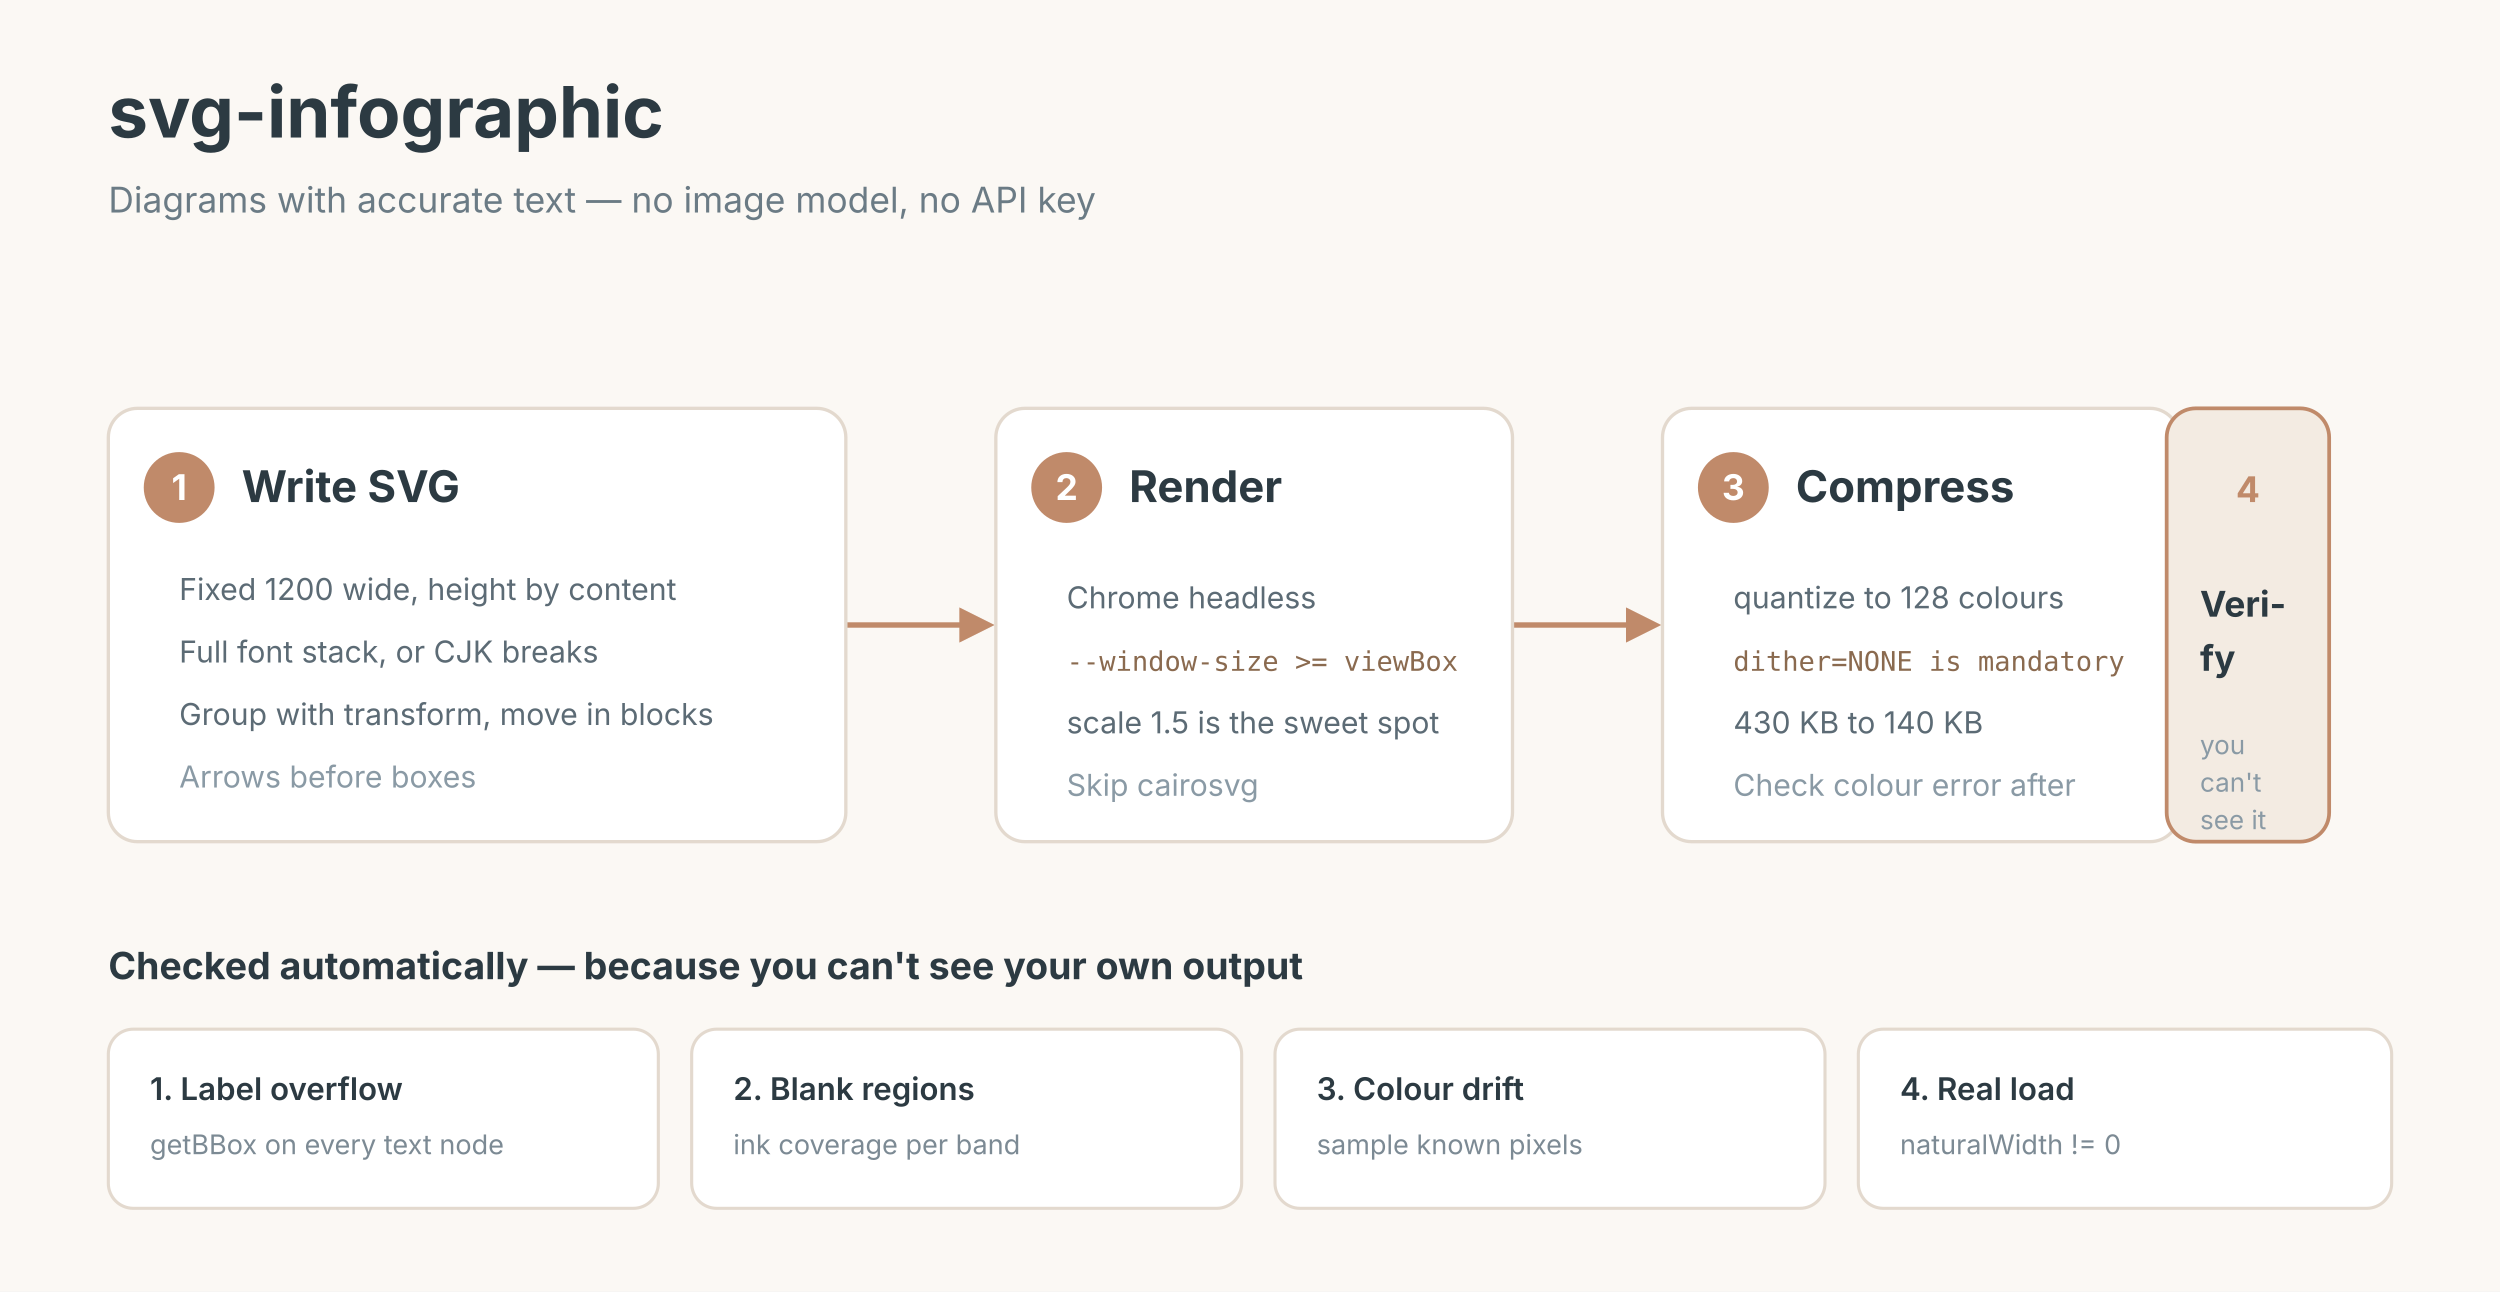
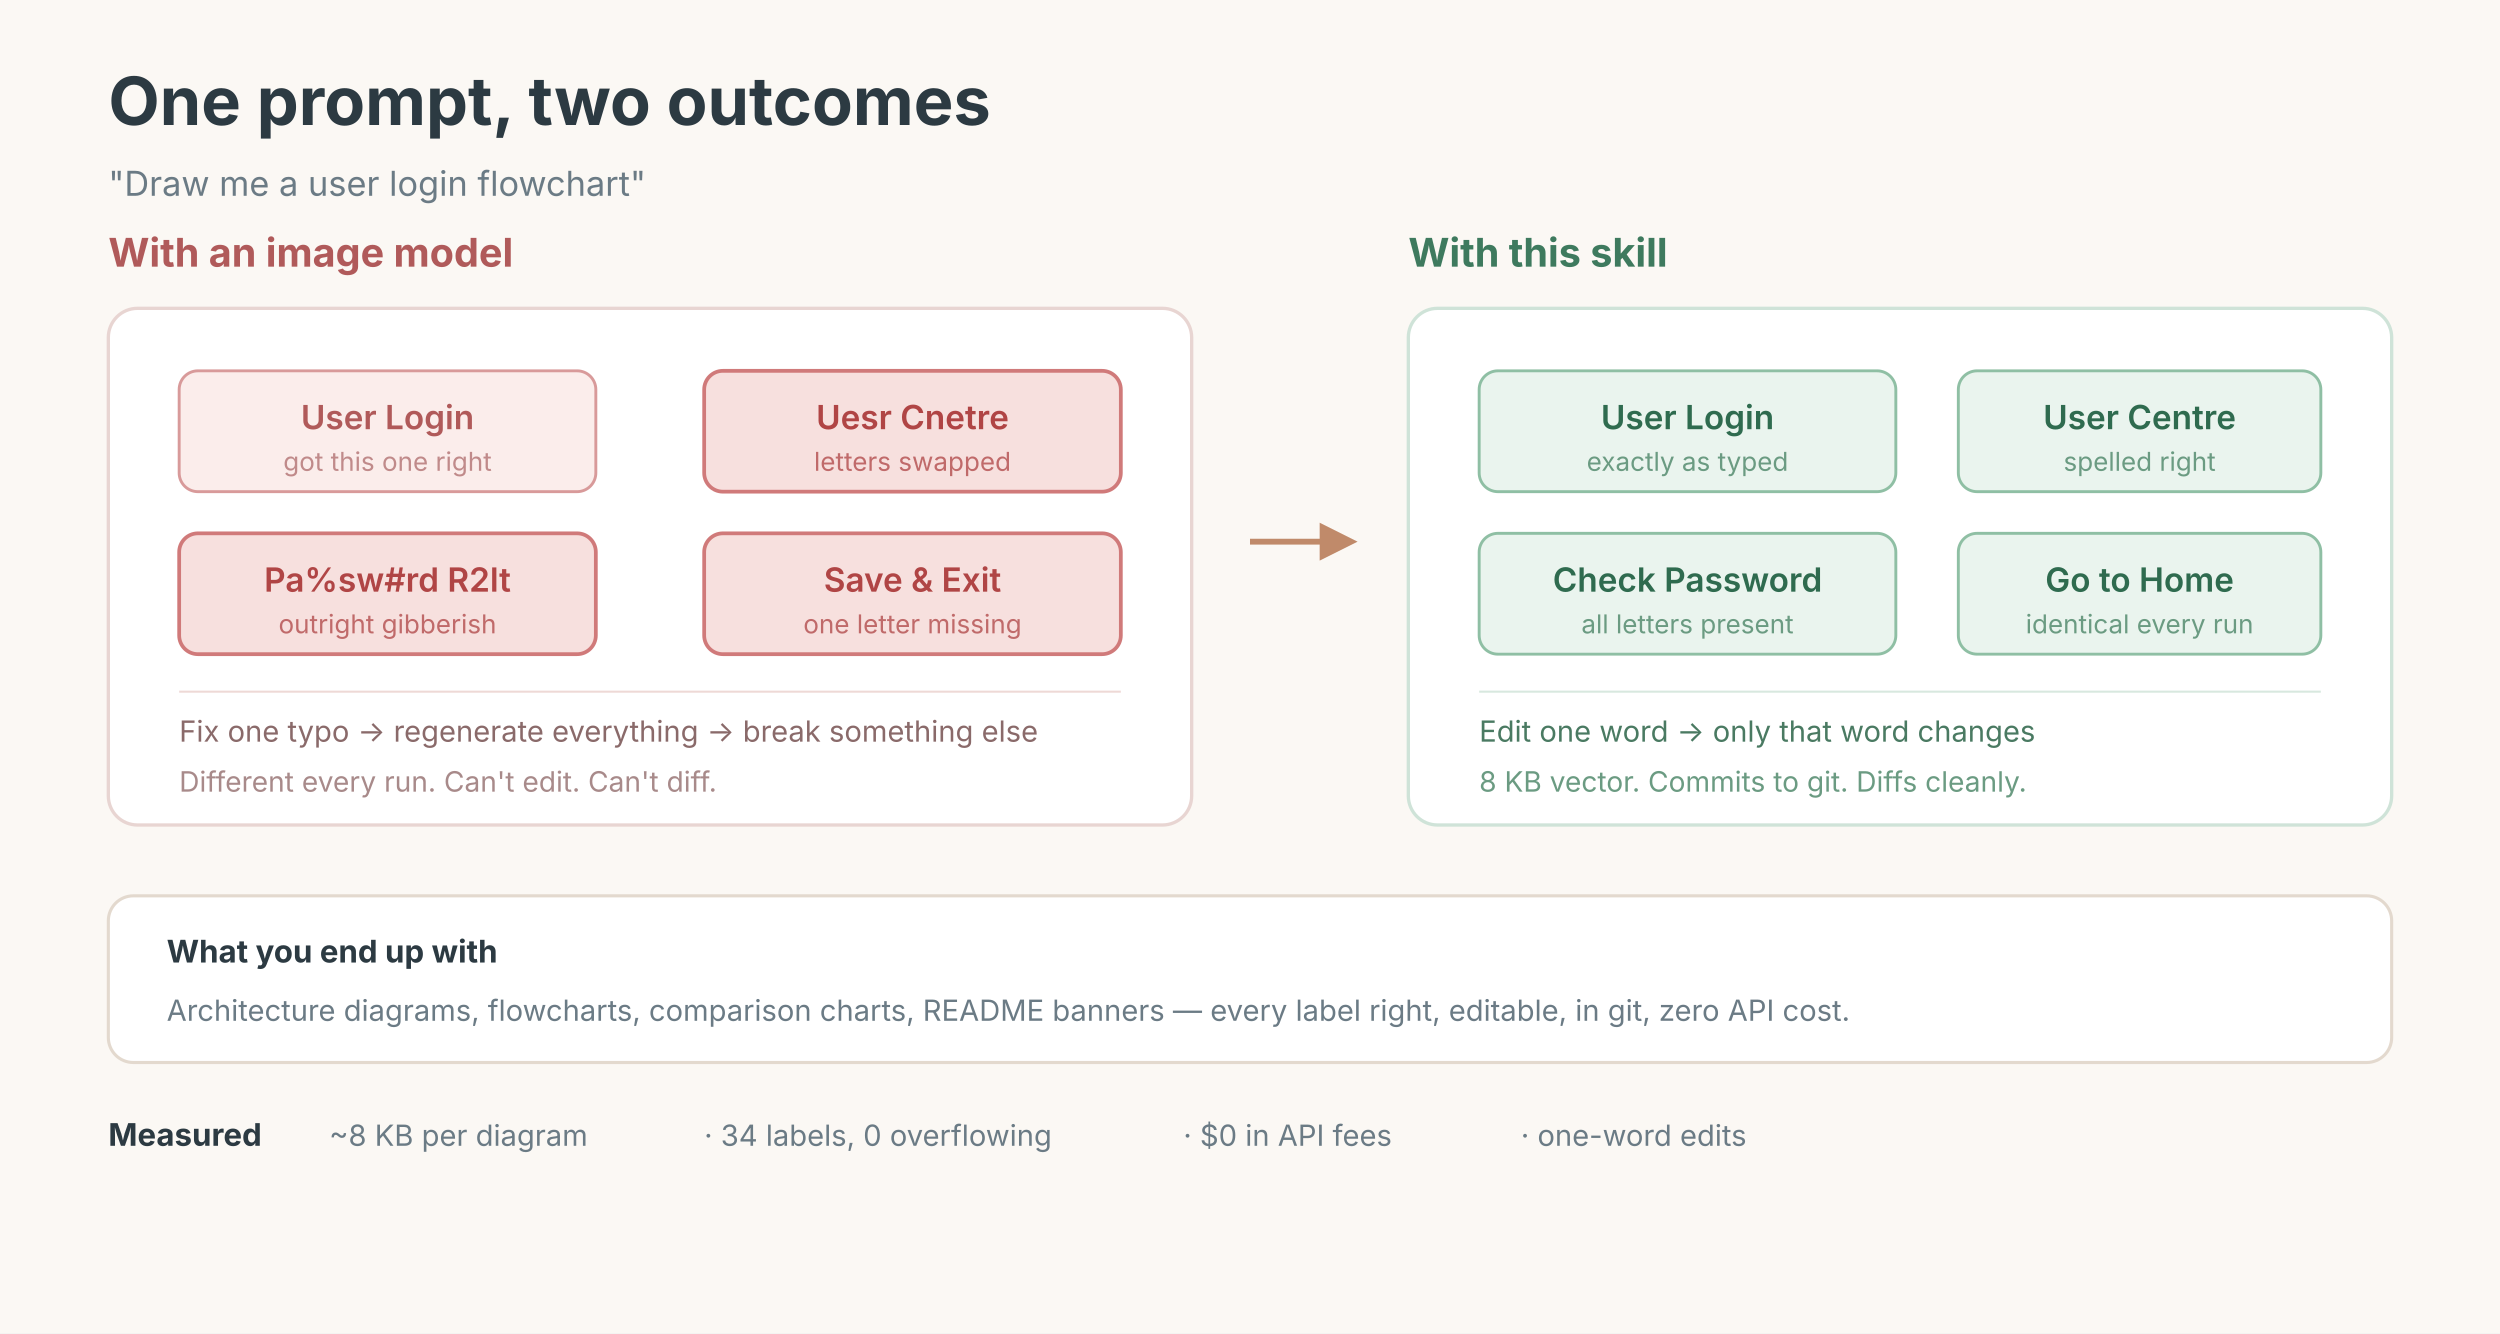
- <svg xmlns="http://www.w3.org/2000/svg" viewBox="0 0 1200 620" width="1200" height="620" role="img" aria-label="svg-infographic: make diagrams with your coding agent, no image model needed">
+ <svg xmlns="http://www.w3.org/2000/svg" viewBox="0 0 1200 640" width="1200" height="640" role="img" aria-label="One prompt, two outcomes: an image model misspells, this skill gets every word right">
  <defs>
-     <marker id="arr" viewBox="0 0 10 10" refX="8" refY="5" markerWidth="6.5" markerHeight="6.5" orient="auto">
+     <marker id="aw" viewBox="0 0 10 10" refX="8" refY="5" markerWidth="6.5" markerHeight="6.5" orient="auto">
      <path d="M0 0 L10 5 L0 10 z" fill="#C08A6A" />
    </marker>
  </defs>
-   <rect width="1200" height="620" fill="#FBF8F4" />
-   <text x="52" y="66" font-family="ui-sans-serif,-apple-system,'PingFang SC','Microsoft YaHei',sans-serif" font-size="34" font-weight="700" fill="#2C3A42">svg-infographic</text>
-   <text x="52" y="102" font-family="ui-sans-serif,-apple-system,'PingFang SC','Microsoft YaHei',sans-serif" font-size="17" fill="#6B7B85">Diagrams with accurate text — no image model, no API key</text>
-   <path d="M406 300 L474 300" stroke="#C08A6A" stroke-width="2.6" marker-end="url(#arr)" />
-   <path d="M726 300 L794 300" stroke="#C08A6A" stroke-width="2.6" marker-end="url(#arr)" />
-   <path d="M1046 300 L1114 300" stroke="#C08A6A" stroke-width="2.6" marker-end="url(#arr)" />
-   <g transform="translate(52,196)">
-     <rect width="354" height="208" rx="14" fill="#FFFFFF" stroke="#E3D9CE" stroke-width="1.6" />
-     <circle cx="34" cy="38" r="17" fill="#C08A6A" />
-     <text x="34" y="44" text-anchor="middle" font-family="ui-sans-serif,-apple-system,sans-serif" font-size="17" font-weight="700" fill="#FFFFFF">1</text>
-     <text x="64" y="45" font-family="ui-sans-serif,-apple-system,'PingFang SC','Microsoft YaHei',sans-serif" font-size="21" font-weight="700" fill="#2C3A42">Write SVG</text>
-     <text x="34" y="92" font-family="ui-sans-serif,-apple-system,'PingFang SC','Microsoft YaHei',sans-serif" font-size="14.5" fill="#5C6B75">Fixed 1200 wide, height by content</text>
-     <text x="34" y="122" font-family="ui-sans-serif,-apple-system,'PingFang SC','Microsoft YaHei',sans-serif" font-size="14.5" fill="#5C6B75">Full font stack, or CJK breaks</text>
-     <text x="34" y="152" font-family="ui-sans-serif,-apple-system,'PingFang SC','Microsoft YaHei',sans-serif" font-size="14.5" fill="#5C6B75">Group with transform, move in blocks</text>
-     <text x="34" y="182" font-family="ui-sans-serif,-apple-system,'PingFang SC','Microsoft YaHei',sans-serif" font-size="14.5" fill="#8A9AA5">Arrows before boxes</text>
+   <rect width="1200" height="640" fill="#FBF8F4" />
+   <text x="52" y="60" font-family="ui-sans-serif,-apple-system,'PingFang SC','Microsoft YaHei',sans-serif" font-size="32" font-weight="700" fill="#2C3A42">One prompt, two outcomes</text>
+   <text x="52" y="94" font-family="ui-sans-serif,-apple-system,'PingFang SC','Microsoft YaHei',sans-serif" font-size="16.5" fill="#6B7B85">"Draw me a user login flowchart"</text>
+   <g transform="translate(52,128)">
+     <text x="0" y="0" font-family="ui-sans-serif,-apple-system,'PingFang SC','Microsoft YaHei',sans-serif" font-size="19" font-weight="700" fill="#B05A5A">With an image model</text>
+     <rect x="0" y="20" width="520" height="248" rx="14" fill="#FFFFFF" stroke="#E8D5D2" stroke-width="1.6" />
+     <rect x="34" y="50" width="200" height="58" rx="9" fill="#FBEDEB" stroke="#D89A9A" stroke-width="1.4" />
+     <text x="134" y="78" text-anchor="middle" font-family="ui-sans-serif,-apple-system,'PingFang SC','Microsoft YaHei',sans-serif" font-size="16" font-weight="600" fill="#B05A5A">User Login</text>
+     <text x="134" y="98" text-anchor="middle" font-family="ui-sans-serif,-apple-system,'PingFang SC','Microsoft YaHei',sans-serif" font-size="12.5" fill="#C08A8A">got this one right</text>
+     <rect x="286" y="50" width="200" height="58" rx="9" fill="#F7E0DE" stroke="#D07A7A" stroke-width="1.8" />
+     <text x="386" y="78" text-anchor="middle" font-family="ui-sans-serif,-apple-system,'PingFang SC','Microsoft YaHei',sans-serif" font-size="16" font-weight="600" fill="#B04545">Uesr Cnetre</text>
+     <text x="386" y="98" text-anchor="middle" font-family="ui-sans-serif,-apple-system,'PingFang SC','Microsoft YaHei',sans-serif" font-size="12.5" fill="#C06A6A">letters swapped</text>
+     <rect x="34" y="128" width="200" height="58" rx="9" fill="#F7E0DE" stroke="#D07A7A" stroke-width="1.8" />
+     <text x="134" y="156" text-anchor="middle" font-family="ui-sans-serif,-apple-system,'PingFang SC','Microsoft YaHei',sans-serif" font-size="16" font-weight="600" fill="#B04545">Pa%sw#rd R2lt</text>
+     <text x="134" y="176" text-anchor="middle" font-family="ui-sans-serif,-apple-system,'PingFang SC','Microsoft YaHei',sans-serif" font-size="12.5" fill="#C06A6A">outright gibberish</text>
+     <rect x="286" y="128" width="200" height="58" rx="9" fill="#F7E0DE" stroke="#D07A7A" stroke-width="1.8" />
+     <text x="386" y="156" text-anchor="middle" font-family="ui-sans-serif,-apple-system,'PingFang SC','Microsoft YaHei',sans-serif" font-size="16" font-weight="600" fill="#B04545">Save &amp; Exit</text>
+     <text x="386" y="176" text-anchor="middle" font-family="ui-sans-serif,-apple-system,'PingFang SC','Microsoft YaHei',sans-serif" font-size="12.5" fill="#C06A6A">one letter missing</text>
+     <line x1="34" y1="204" x2="486" y2="204" stroke="#EED9D6" stroke-width="1" />
+     <text x="34" y="228" font-family="ui-sans-serif,-apple-system,'PingFang SC','Microsoft YaHei',sans-serif" font-size="14" fill="#8A6A6A">Fix one typo → regenerate everything → break something else</text>
+     <text x="34" y="252" font-family="ui-sans-serif,-apple-system,'PingFang SC','Microsoft YaHei',sans-serif" font-size="13.5" fill="#A88A8A">Different every run. Can't edit. Can't diff.</text>
  </g>
-   <g transform="translate(478,196)">
-     <rect width="248" height="208" rx="14" fill="#FFFFFF" stroke="#E3D9CE" stroke-width="1.6" />
-     <circle cx="34" cy="38" r="17" fill="#C08A6A" />
-     <text x="34" y="44" text-anchor="middle" font-family="ui-sans-serif,-apple-system,sans-serif" font-size="17" font-weight="700" fill="#FFFFFF">2</text>
-     <text x="64" y="45" font-family="ui-sans-serif,-apple-system,'PingFang SC','Microsoft YaHei',sans-serif" font-size="21" font-weight="700" fill="#2C3A42">Render</text>
-     <text x="34" y="96" font-family="ui-sans-serif,-apple-system,'PingFang SC','Microsoft YaHei',sans-serif" font-size="14.5" fill="#5C6B75">Chrome headless</text>
-     <text x="34" y="126" font-family="ui-monospace,Menlo,monospace" font-size="13" fill="#8A6A4F">--window-size &gt;= viewBox</text>
-     <text x="34" y="156" font-family="ui-sans-serif,-apple-system,'PingFang SC','Microsoft YaHei',sans-serif" font-size="14.5" fill="#5C6B75">scale 1.5 is the sweet spot</text>
-     <text x="34" y="186" font-family="ui-sans-serif,-apple-system,'PingFang SC','Microsoft YaHei',sans-serif" font-size="14.5" fill="#8A9AA5">Skip cairosvg</text>
+   <path d="M600 260 L648 260" stroke="#C08A6A" stroke-width="2.8" marker-end="url(#aw)" />
+   <g transform="translate(676,128)">
+     <text x="0" y="0" font-family="ui-sans-serif,-apple-system,'PingFang SC','Microsoft YaHei',sans-serif" font-size="19" font-weight="700" fill="#3E7A5E">With this skill</text>
+     <rect x="0" y="20" width="472" height="248" rx="14" fill="#FFFFFF" stroke="#CFE3D8" stroke-width="1.6" />
+     <rect x="34" y="50" width="200" height="58" rx="9" fill="#EAF4EE" stroke="#8FBFA4" stroke-width="1.4" />
+     <text x="134" y="78" text-anchor="middle" font-family="ui-sans-serif,-apple-system,'PingFang SC','Microsoft YaHei',sans-serif" font-size="16" font-weight="600" fill="#2F6B4F">User Login</text>
+     <text x="134" y="98" text-anchor="middle" font-family="ui-sans-serif,-apple-system,'PingFang SC','Microsoft YaHei',sans-serif" font-size="12.5" fill="#6B9B82">exactly as typed</text>
+     <rect x="264" y="50" width="174" height="58" rx="9" fill="#EAF4EE" stroke="#8FBFA4" stroke-width="1.4" />
+     <text x="351" y="78" text-anchor="middle" font-family="ui-sans-serif,-apple-system,'PingFang SC','Microsoft YaHei',sans-serif" font-size="16" font-weight="600" fill="#2F6B4F">User Centre</text>
+     <text x="351" y="98" text-anchor="middle" font-family="ui-sans-serif,-apple-system,'PingFang SC','Microsoft YaHei',sans-serif" font-size="12.5" fill="#6B9B82">spelled right</text>
+     <rect x="34" y="128" width="200" height="58" rx="9" fill="#EAF4EE" stroke="#8FBFA4" stroke-width="1.4" />
+     <text x="134" y="156" text-anchor="middle" font-family="ui-sans-serif,-apple-system,'PingFang SC','Microsoft YaHei',sans-serif" font-size="16" font-weight="600" fill="#2F6B4F">Check Password</text>
+     <text x="134" y="176" text-anchor="middle" font-family="ui-sans-serif,-apple-system,'PingFang SC','Microsoft YaHei',sans-serif" font-size="12.5" fill="#6B9B82">all letters present</text>
+     <rect x="264" y="128" width="174" height="58" rx="9" fill="#EAF4EE" stroke="#8FBFA4" stroke-width="1.4" />
+     <text x="351" y="156" text-anchor="middle" font-family="ui-sans-serif,-apple-system,'PingFang SC','Microsoft YaHei',sans-serif" font-size="16" font-weight="600" fill="#2F6B4F">Go to Home</text>
+     <text x="351" y="176" text-anchor="middle" font-family="ui-sans-serif,-apple-system,'PingFang SC','Microsoft YaHei',sans-serif" font-size="12.5" fill="#6B9B82">identical every run</text>
+     <line x1="34" y1="204" x2="438" y2="204" stroke="#D8E8DF" stroke-width="1" />
+     <text x="34" y="228" font-family="ui-sans-serif,-apple-system,'PingFang SC','Microsoft YaHei',sans-serif" font-size="14" fill="#4A7A62">Edit one word → only that word changes</text>
+     <text x="34" y="252" font-family="ui-sans-serif,-apple-system,'PingFang SC','Microsoft YaHei',sans-serif" font-size="13.5" fill="#6B9B82">8 KB vector. Commits to git. Diffs cleanly.</text>
  </g>
-   <g transform="translate(798,196)">
-     <rect width="248" height="208" rx="14" fill="#FFFFFF" stroke="#E3D9CE" stroke-width="1.6" />
-     <circle cx="34" cy="38" r="17" fill="#C08A6A" />
-     <text x="34" y="44" text-anchor="middle" font-family="ui-sans-serif,-apple-system,sans-serif" font-size="17" font-weight="700" fill="#FFFFFF">3</text>
-     <text x="64" y="45" font-family="ui-sans-serif,-apple-system,'PingFang SC','Microsoft YaHei',sans-serif" font-size="21" font-weight="700" fill="#2C3A42">Compress</text>
-     <text x="34" y="96" font-family="ui-sans-serif,-apple-system,'PingFang SC','Microsoft YaHei',sans-serif" font-size="14.5" fill="#5C6B75">quantize to 128 colours</text>
-     <text x="34" y="126" font-family="ui-monospace,Menlo,monospace" font-size="13" fill="#8A6A4F">dither=NONE is mandatory</text>
-     <text x="34" y="156" font-family="ui-sans-serif,-apple-system,'PingFang SC','Microsoft YaHei',sans-serif" font-size="14.5" fill="#5C6B75">430 KB to 140 KB</text>
-     <text x="34" y="186" font-family="ui-sans-serif,-apple-system,'PingFang SC','Microsoft YaHei',sans-serif" font-size="14.5" fill="#8A9AA5">Check colour error after</text>
+   <g transform="translate(52,430)">
+     <rect width="1096" height="80" rx="12" fill="#FFFFFF" stroke="#E3D9CE" stroke-width="1.5" />
+     <text x="28" y="32" font-family="ui-sans-serif,-apple-system,'PingFang SC','Microsoft YaHei',sans-serif" font-size="15" font-weight="700" fill="#2C3A42">What you end up with</text>
+     <text x="28" y="60" font-family="ui-sans-serif,-apple-system,'PingFang SC','Microsoft YaHei',sans-serif" font-size="14" fill="#6B7B85">Architecture diagrams, flowcharts, comparison charts, README banners — every label right, editable, in git, zero API cost.</text>
  </g>
-   <g transform="translate(1118,196)">
-     <rect x="-78" width="78" height="208" rx="14" fill="#F3EBE2" stroke="#C08A6A" stroke-width="1.8" />
-     <text x="-39" y="45" text-anchor="middle" font-family="ui-sans-serif,-apple-system,sans-serif" font-size="17" font-weight="700" fill="#C08A6A">4</text>
-     <text x="-62" y="100" font-family="ui-sans-serif,-apple-system,'PingFang SC','Microsoft YaHei',sans-serif" font-size="17" font-weight="700" fill="#2C3A42">Veri-</text>
-     <text x="-62" y="126" font-family="ui-sans-serif,-apple-system,'PingFang SC','Microsoft YaHei',sans-serif" font-size="17" font-weight="700" fill="#2C3A42">fy</text>
-     <text x="-62" y="166" font-family="ui-sans-serif,-apple-system,'PingFang SC','Microsoft YaHei',sans-serif" font-size="12.5" fill="#8A9AA5">you</text>
-     <text x="-62" y="184" font-family="ui-sans-serif,-apple-system,'PingFang SC','Microsoft YaHei',sans-serif" font-size="12.5" fill="#8A9AA5">can't</text>
-     <text x="-62" y="202" font-family="ui-sans-serif,-apple-system,'PingFang SC','Microsoft YaHei',sans-serif" font-size="12.5" fill="#8A9AA5">see it</text>
-   </g>
-   <text x="52" y="470" font-family="ui-sans-serif,-apple-system,'PingFang SC','Microsoft YaHei',sans-serif" font-size="18" font-weight="700" fill="#2C3A42">Checked automatically — because you can't see your own output</text>
-   <g transform="translate(52,494)">
-     <rect width="264" height="86" rx="12" fill="#FFFFFF" stroke="#E3D9CE" stroke-width="1.5" />
-     <text x="20" y="34" font-family="ui-sans-serif,-apple-system,'PingFang SC','Microsoft YaHei',sans-serif" font-size="15" font-weight="600" fill="#2C3A42">1. Label overflow</text>
-     <text x="20" y="60" font-family="ui-sans-serif,-apple-system,'PingFang SC','Microsoft YaHei',sans-serif" font-size="13" fill="#7C8A94">getBBox on every text node</text>
-   </g>
-   <g transform="translate(332,494)">
-     <rect width="264" height="86" rx="12" fill="#FFFFFF" stroke="#E3D9CE" stroke-width="1.5" />
-     <text x="20" y="34" font-family="ui-sans-serif,-apple-system,'PingFang SC','Microsoft YaHei',sans-serif" font-size="15" font-weight="600" fill="#2C3A42">2. Blank regions</text>
-     <text x="20" y="60" font-family="ui-sans-serif,-apple-system,'PingFang SC','Microsoft YaHei',sans-serif" font-size="13" fill="#7C8A94">ink coverage per band</text>
-   </g>
-   <g transform="translate(612,494)">
-     <rect width="264" height="86" rx="12" fill="#FFFFFF" stroke="#E3D9CE" stroke-width="1.5" />
-     <text x="20" y="34" font-family="ui-sans-serif,-apple-system,'PingFang SC','Microsoft YaHei',sans-serif" font-size="15" font-weight="600" fill="#2C3A42">3. Colour drift</text>
-     <text x="20" y="60" font-family="ui-sans-serif,-apple-system,'PingFang SC','Microsoft YaHei',sans-serif" font-size="13" fill="#7C8A94">sample known pixels</text>
-   </g>
-   <g transform="translate(892,494)">
-     <rect width="256" height="86" rx="12" fill="#FFFFFF" stroke="#E3D9CE" stroke-width="1.5" />
-     <text x="20" y="34" font-family="ui-sans-serif,-apple-system,'PingFang SC','Microsoft YaHei',sans-serif" font-size="15" font-weight="600" fill="#2C3A42">4. Real load</text>
-     <text x="20" y="60" font-family="ui-sans-serif,-apple-system,'PingFang SC','Microsoft YaHei',sans-serif" font-size="13" fill="#7C8A94">naturalWidth != 0</text>
+   <g transform="translate(52,532)">
+     <text x="0" y="18" font-family="ui-sans-serif,-apple-system,'PingFang SC','Microsoft YaHei',sans-serif" font-size="15" font-weight="700" fill="#2C3A42">Measured</text>
+     <text x="106" y="18" font-family="ui-sans-serif,-apple-system,'PingFang SC','Microsoft YaHei',sans-serif" font-size="14" fill="#6B7B85">~8 KB per diagram</text>
+     <text x="286" y="18" font-family="ui-sans-serif,-apple-system,'PingFang SC','Microsoft YaHei',sans-serif" font-size="14" fill="#6B7B85">·  34 labels, 0 overflowing</text>
+     <text x="516" y="18" font-family="ui-sans-serif,-apple-system,'PingFang SC','Microsoft YaHei',sans-serif" font-size="14" fill="#6B7B85">·  $0 in API fees</text>
+     <text x="678" y="18" font-family="ui-sans-serif,-apple-system,'PingFang SC','Microsoft YaHei',sans-serif" font-size="14" fill="#6B7B85">·  one-word edits</text>
  </g>
</svg>
